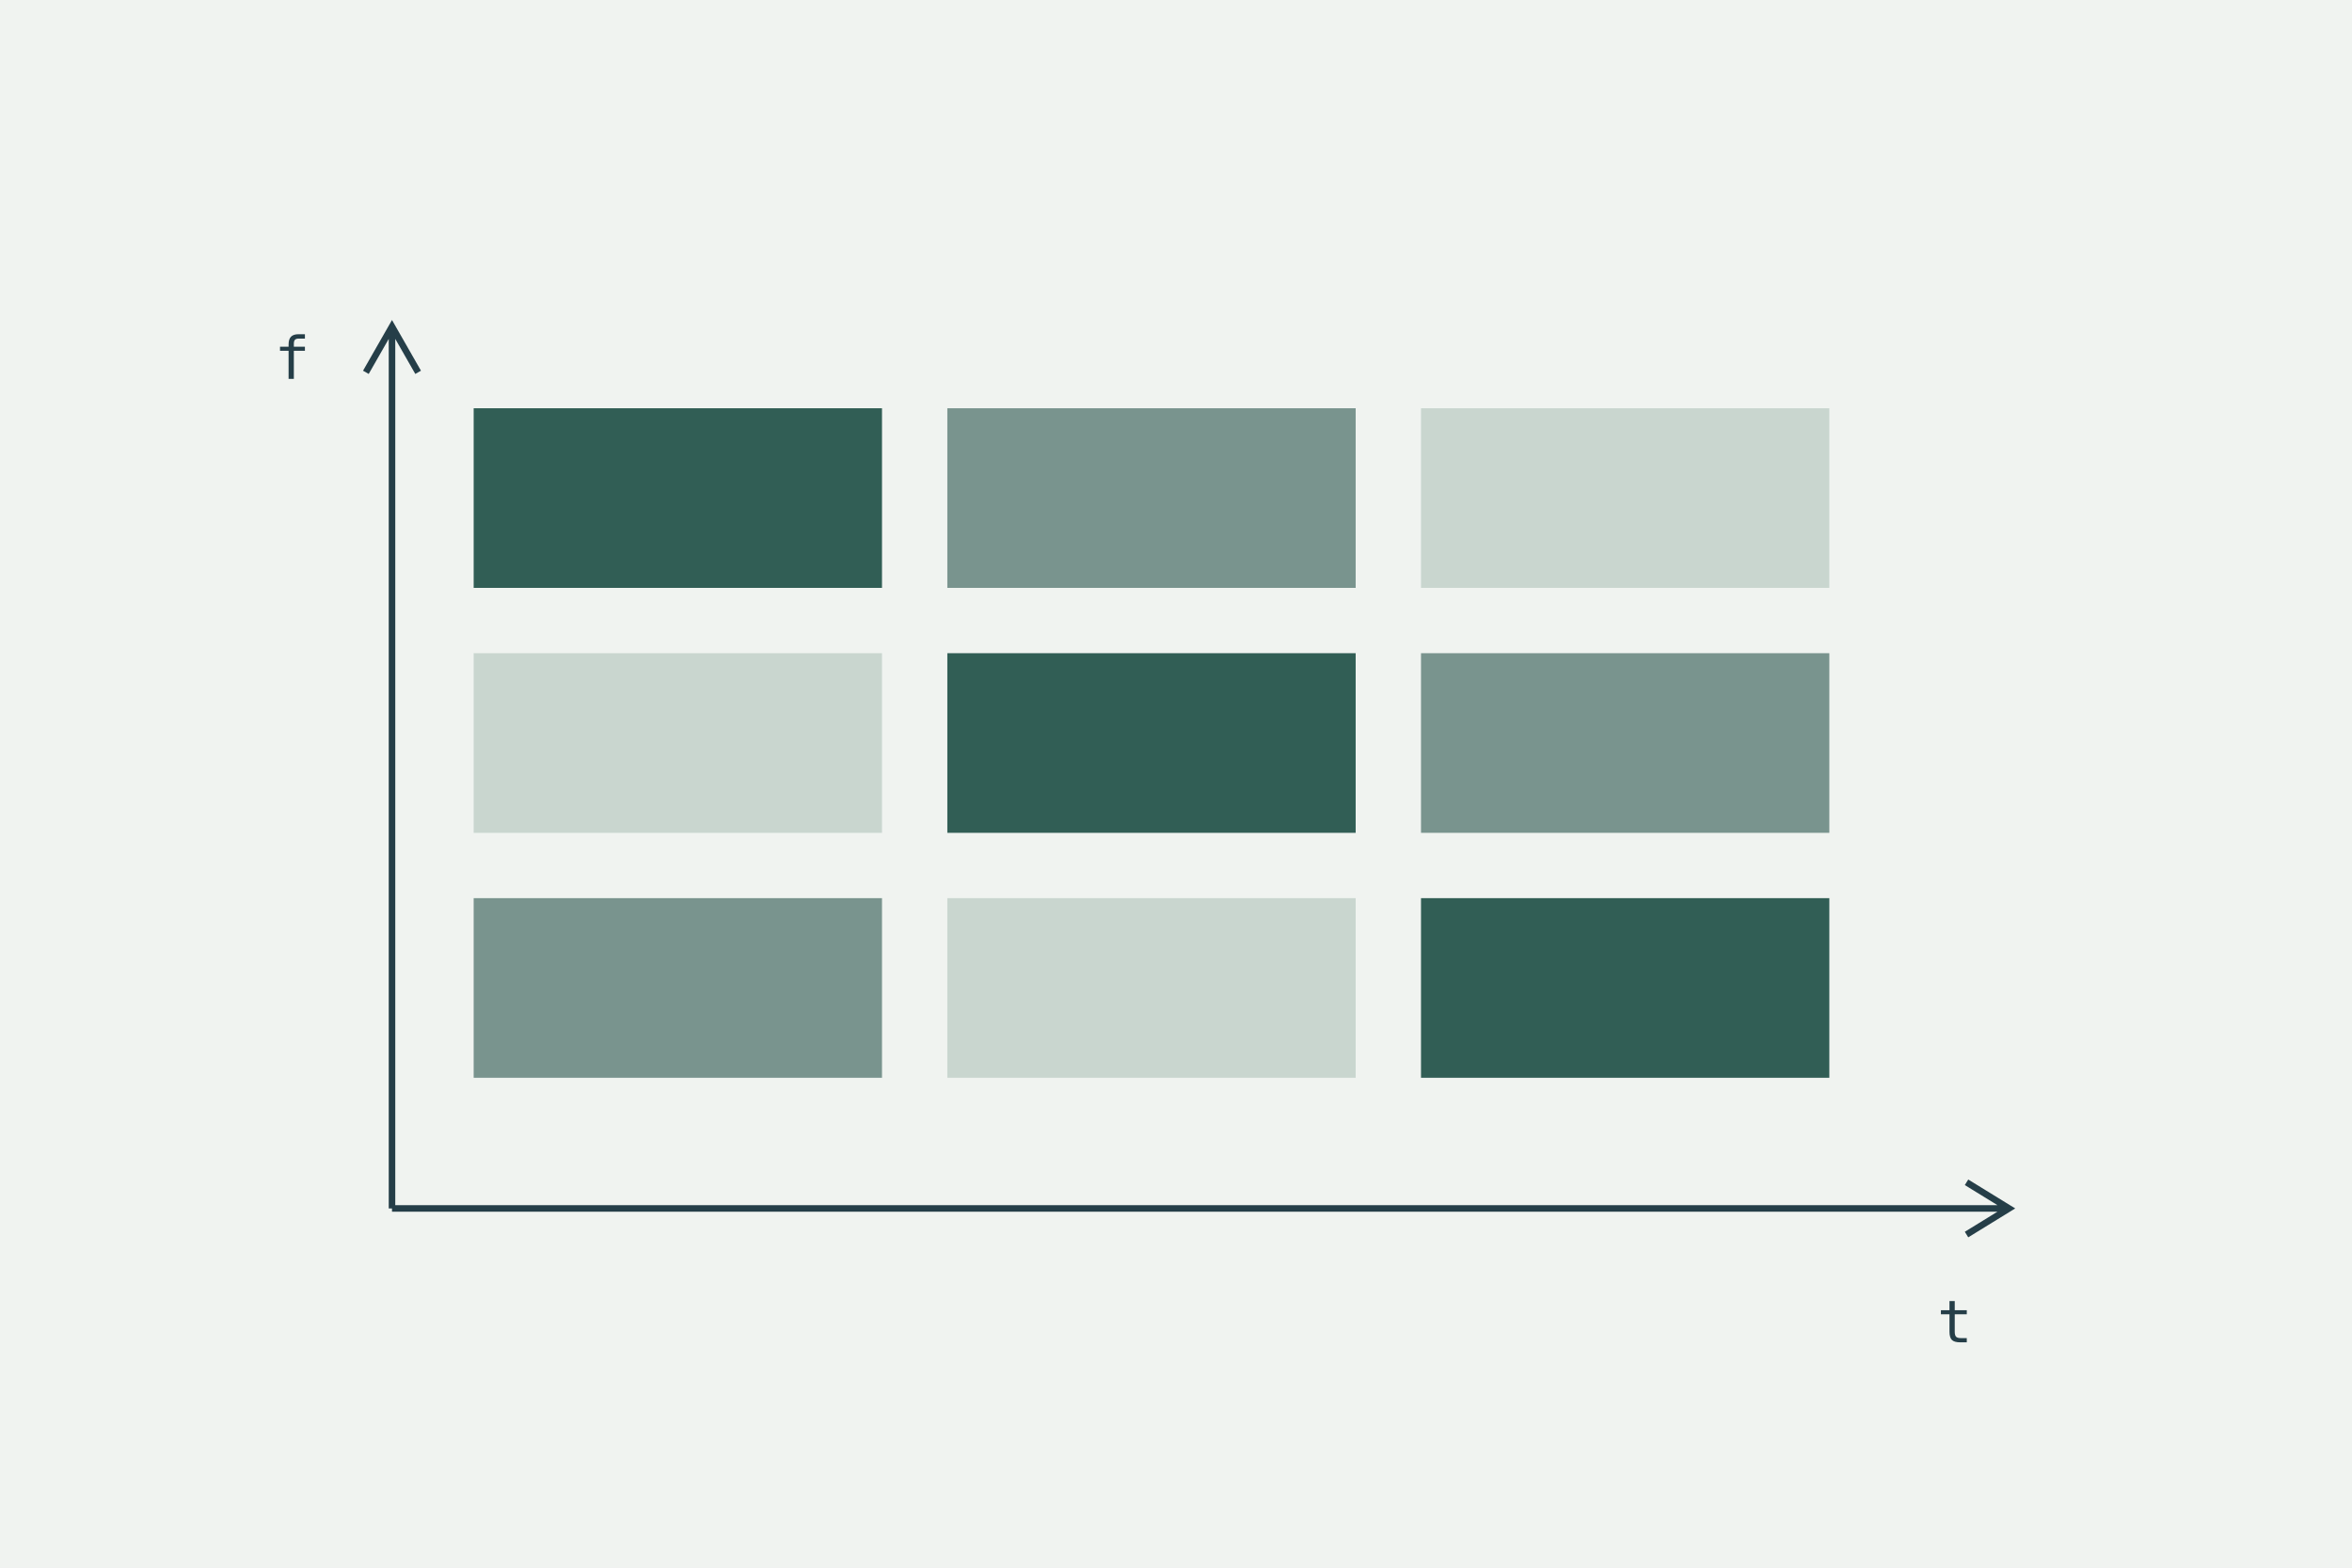
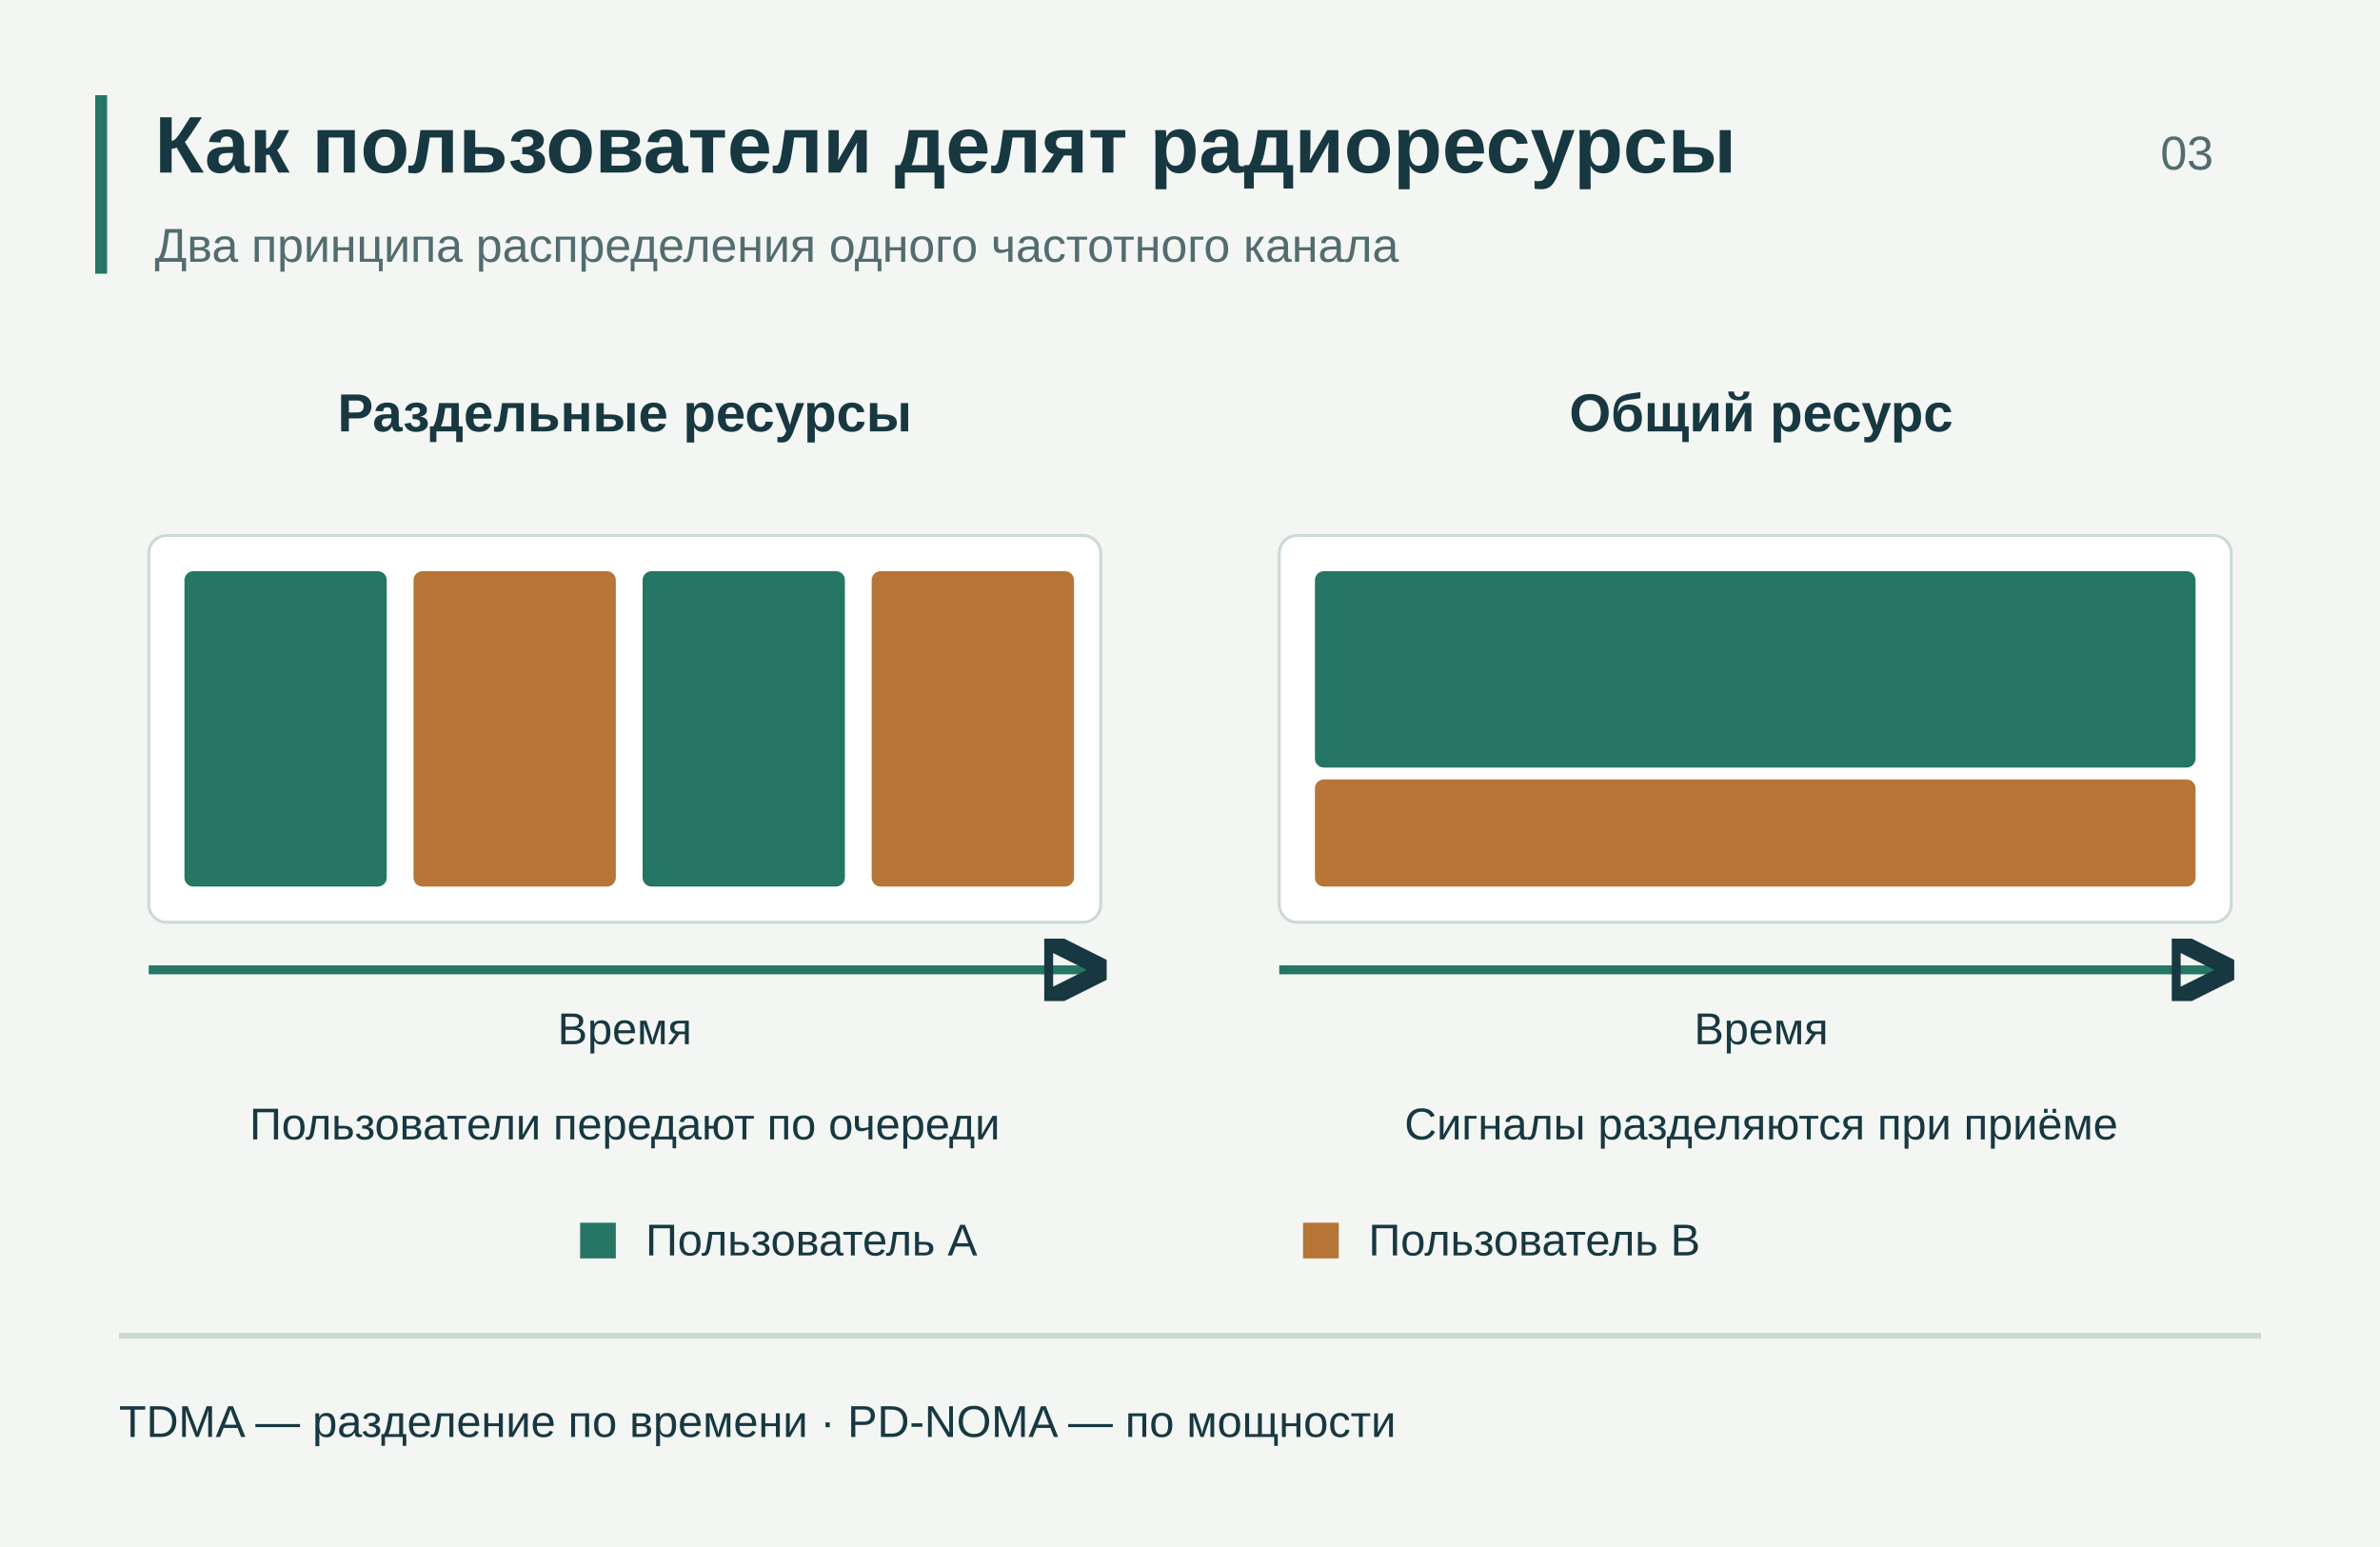
- <svg xmlns="http://www.w3.org/2000/svg" viewBox="0 0 720 480">
-   <rect width="720" height="480" fill="#f0f3f0" />
-   <path d="M120 370V100M112 114L120 100L128 114M120 370H615M602 362L615 370L602 378" fill="none" stroke="#253e48" stroke-width="2" />
-   <g fill="#315e55">
-     <path d="M145 125H270V180H145ZM290 200H415V255H290ZM435 275H560V330H435Z" />
-   </g>
-   <g fill="#79948e">
-     <path d="M290 125H415V180H290ZM435 200H560V255H435ZM145 275H270V330H145Z" />
-   </g>
-   <g fill="#c9d6cf">
-     <path d="M435 125H560V180H435ZM145 200H270V255H145ZM290 275H415V330H290Z" />
-   </g>
-   <g fill="#253e48" font-family="monospace" font-size="18">
-     <text x="593" y="411">t</text>
-     <text x="84" y="116">f</text>
-   </g>
+ <svg xmlns="http://www.w3.org/2000/svg" viewBox="0 0 800 520" role="img" aria-labelledby="title desc">
+   <defs>
+     <marker id="arrow" markerWidth="7" markerHeight="7" refX="6" refY="3.5" orient="auto">
+       <path d="M0 0L7 3.5L0 7Z" fill="#257664" />
+     </marker>
+   </defs>
+   <style>text{font-family:Arial,sans-serif;fill:#183841;font-size:18px}path{fill:none;stroke:#183841;stroke-width:2}circle{fill:#fff;stroke:#183841;stroke-width:2}.muted{fill:#536c70;font-size:16px}.signal{stroke:#257664;stroke-width:3}.accent{fill:#257664}.head{font-size:27px;font-weight:700}.small{font-size:15px}</style>
+   <rect x="0" y="0" width="800" height="520" fill="#f3f6f3" />
+   <rect x="32" y="32" width="4" height="60" fill="#257664" />
+   <text x="52" y="58" class="head">Как пользователи делят радиоресурсы</text>
+   <text x="52" y="88" class="muted">Два принципа распределения одного частотного канала</text>
+   <text x="744" y="57" text-anchor="end" class="muted">03</text>
+   <text x="210" y="145" text-anchor="middle" font-weight="700">Раздельные ресурсы</text>
+   <text x="592" y="145" text-anchor="middle" font-weight="700">Общий ресурс</text>
+   <rect x="50" y="180" width="320" height="130" rx="6" fill="#fff" stroke="#ccdad3" />
+   <rect x="430" y="180" width="320" height="130" rx="6" fill="#fff" stroke="#ccdad3" />
+   <rect x="62" y="192" width="68" height="106" rx="3" fill="#257664" />
+   <rect x="139" y="192" width="68" height="106" rx="3" fill="#b77538" />
+   <rect x="216" y="192" width="68" height="106" rx="3" fill="#257664" />
+   <rect x="293" y="192" width="68" height="106" rx="3" fill="#b77538" />
+   <rect x="442" y="192" width="296" height="66" rx="3" fill="#257664" />
+   <rect x="442" y="262" width="296" height="36" rx="3" fill="#b77538" />
+   <path d="M50 326L369 326" class="signal" marker-end="url(#arrow)" />
+   <path d="M430 326L748 326" class="signal" marker-end="url(#arrow)" />
+   <text x="210" y="351" text-anchor="middle" class="small">Время</text>
+   <text x="592" y="351" text-anchor="middle" class="small">Время</text>
+   <text x="210" y="383" text-anchor="middle" class="small">Пользователи передают по очереди</text>
+   <text x="592" y="383" text-anchor="middle" class="small">Сигналы разделяются при приёме</text>
+   <rect x="195" y="411" width="12" height="12" fill="#257664" />
+   <text x="217" y="422" class="small">Пользователь A</text>
+   <rect x="438" y="411" width="12" height="12" fill="#b77538" />
+   <text x="460" y="422" class="small">Пользователь B</text>
+   <path d="M40 449L760 449" style="stroke:#ccd9d3" />
+   <text x="40" y="483" class="small">TDMA — разделение по времени · PD-NOMA — по мощности</text>
</svg>
